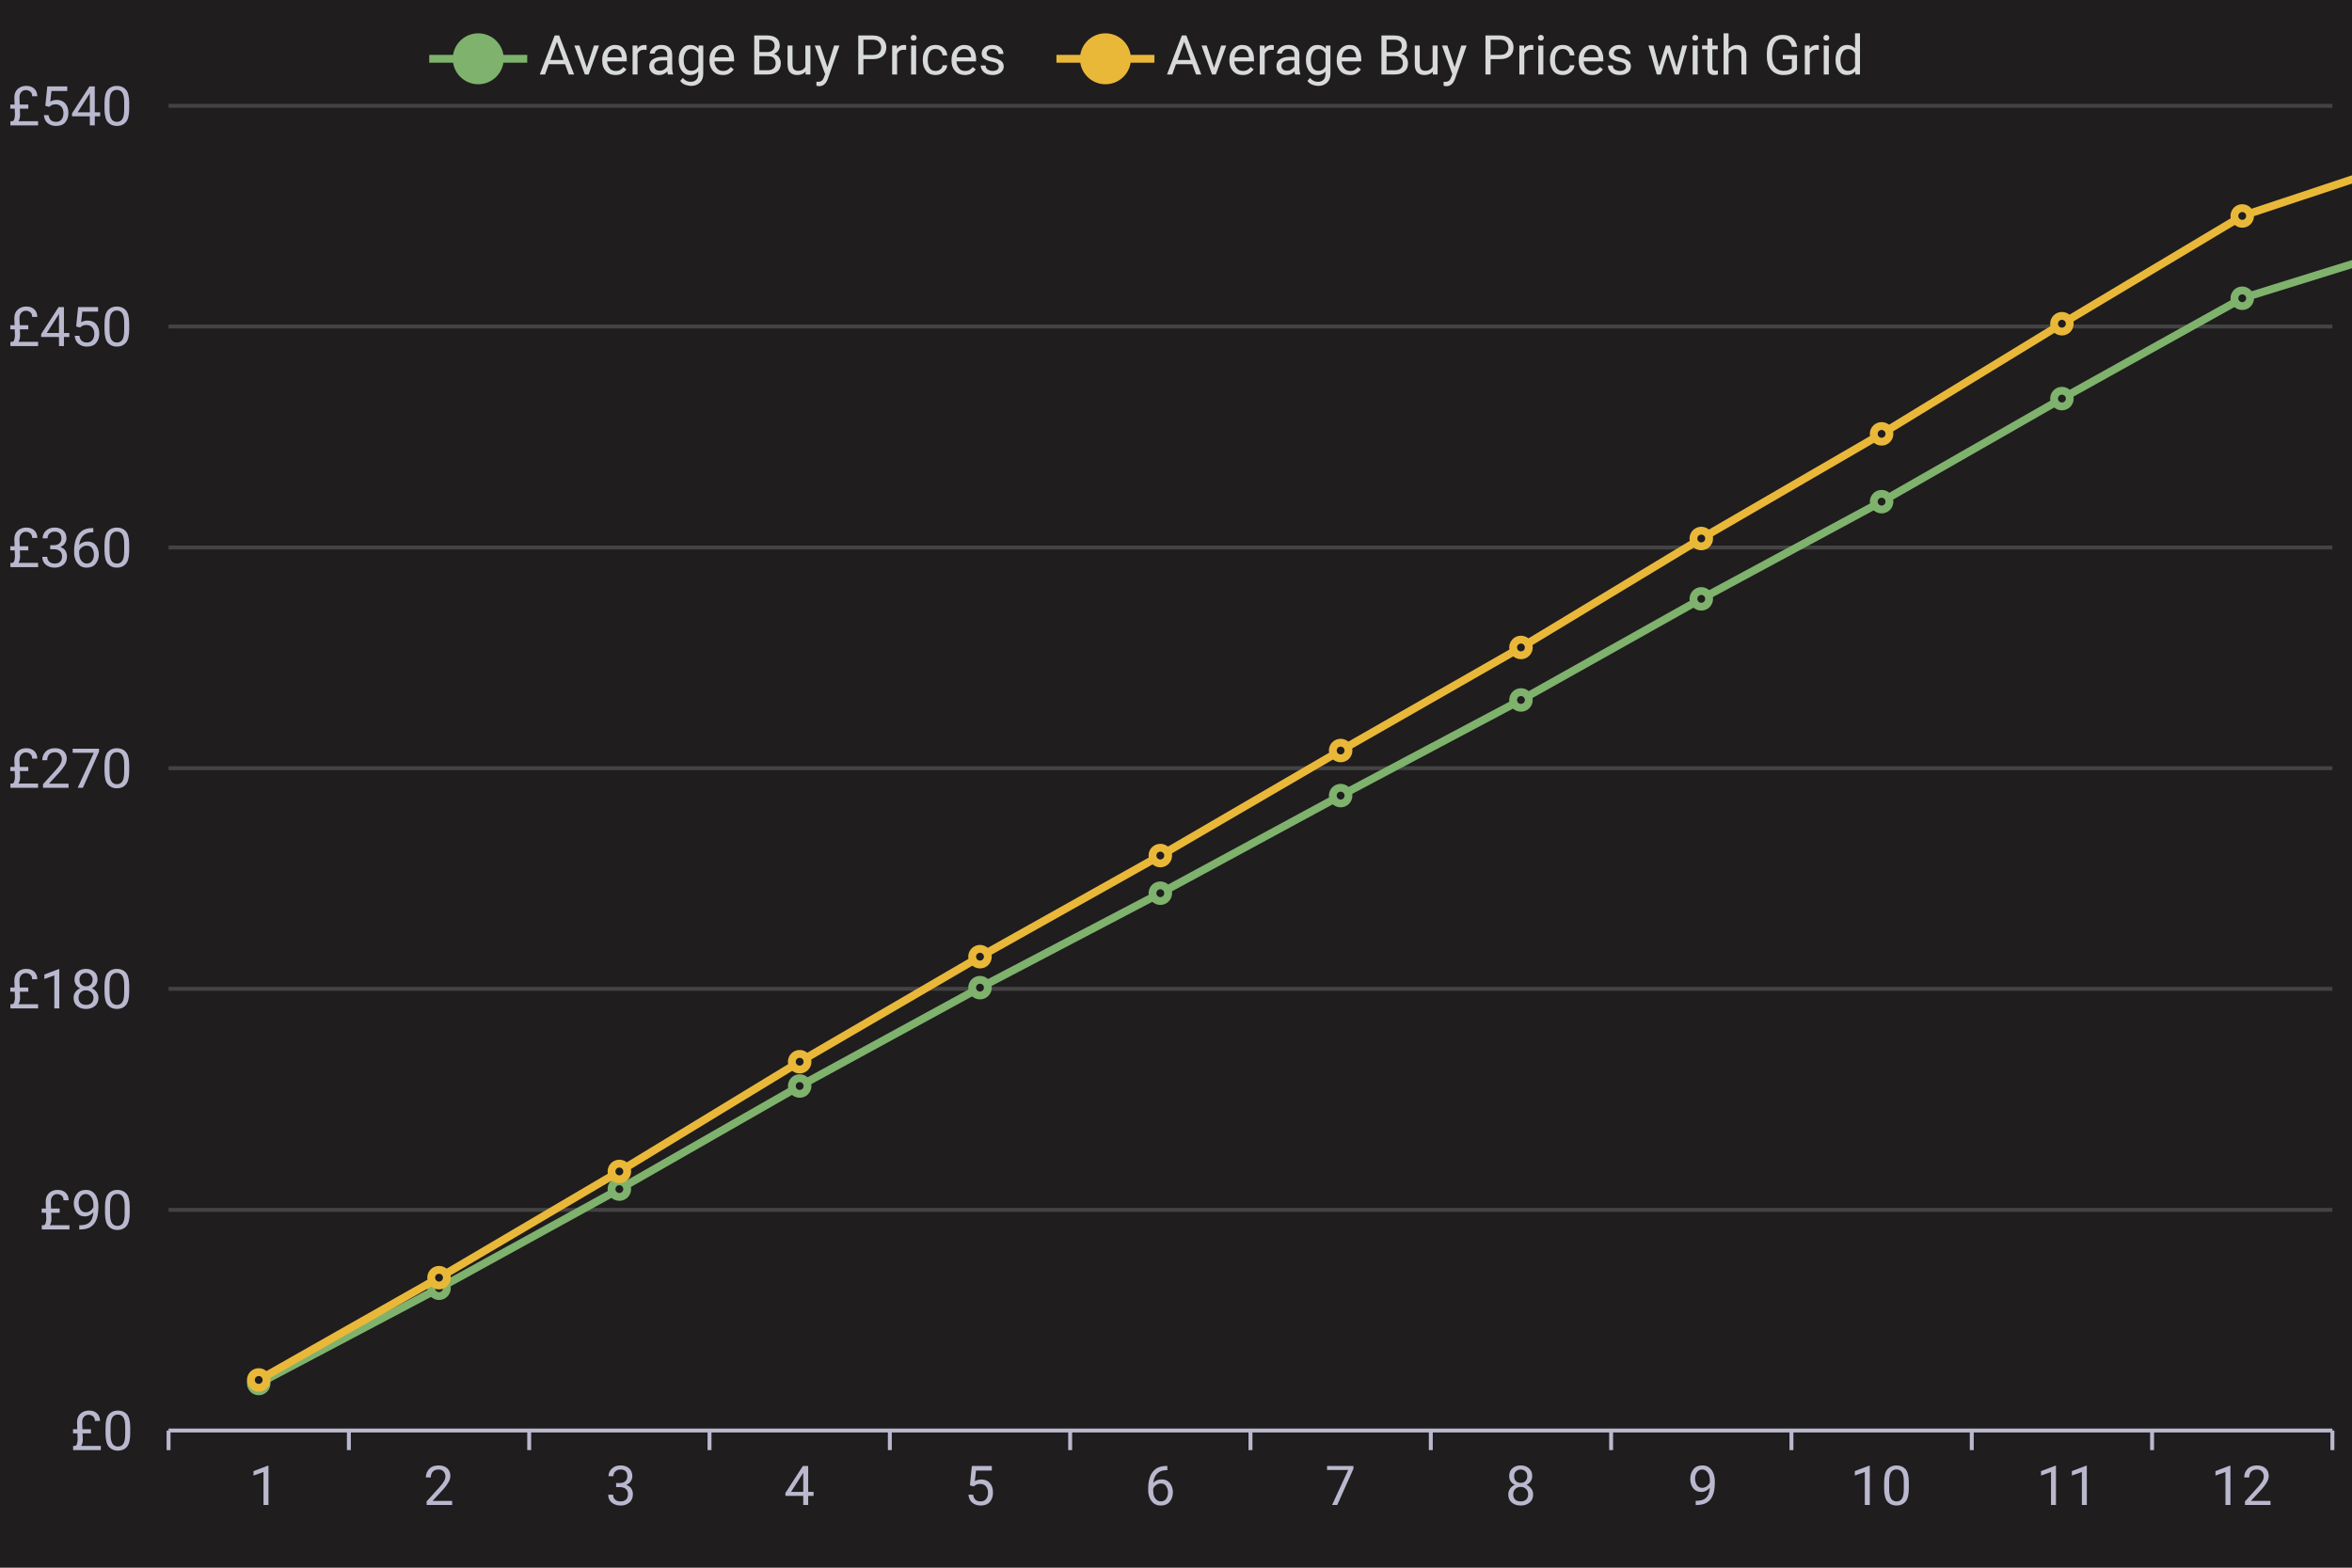
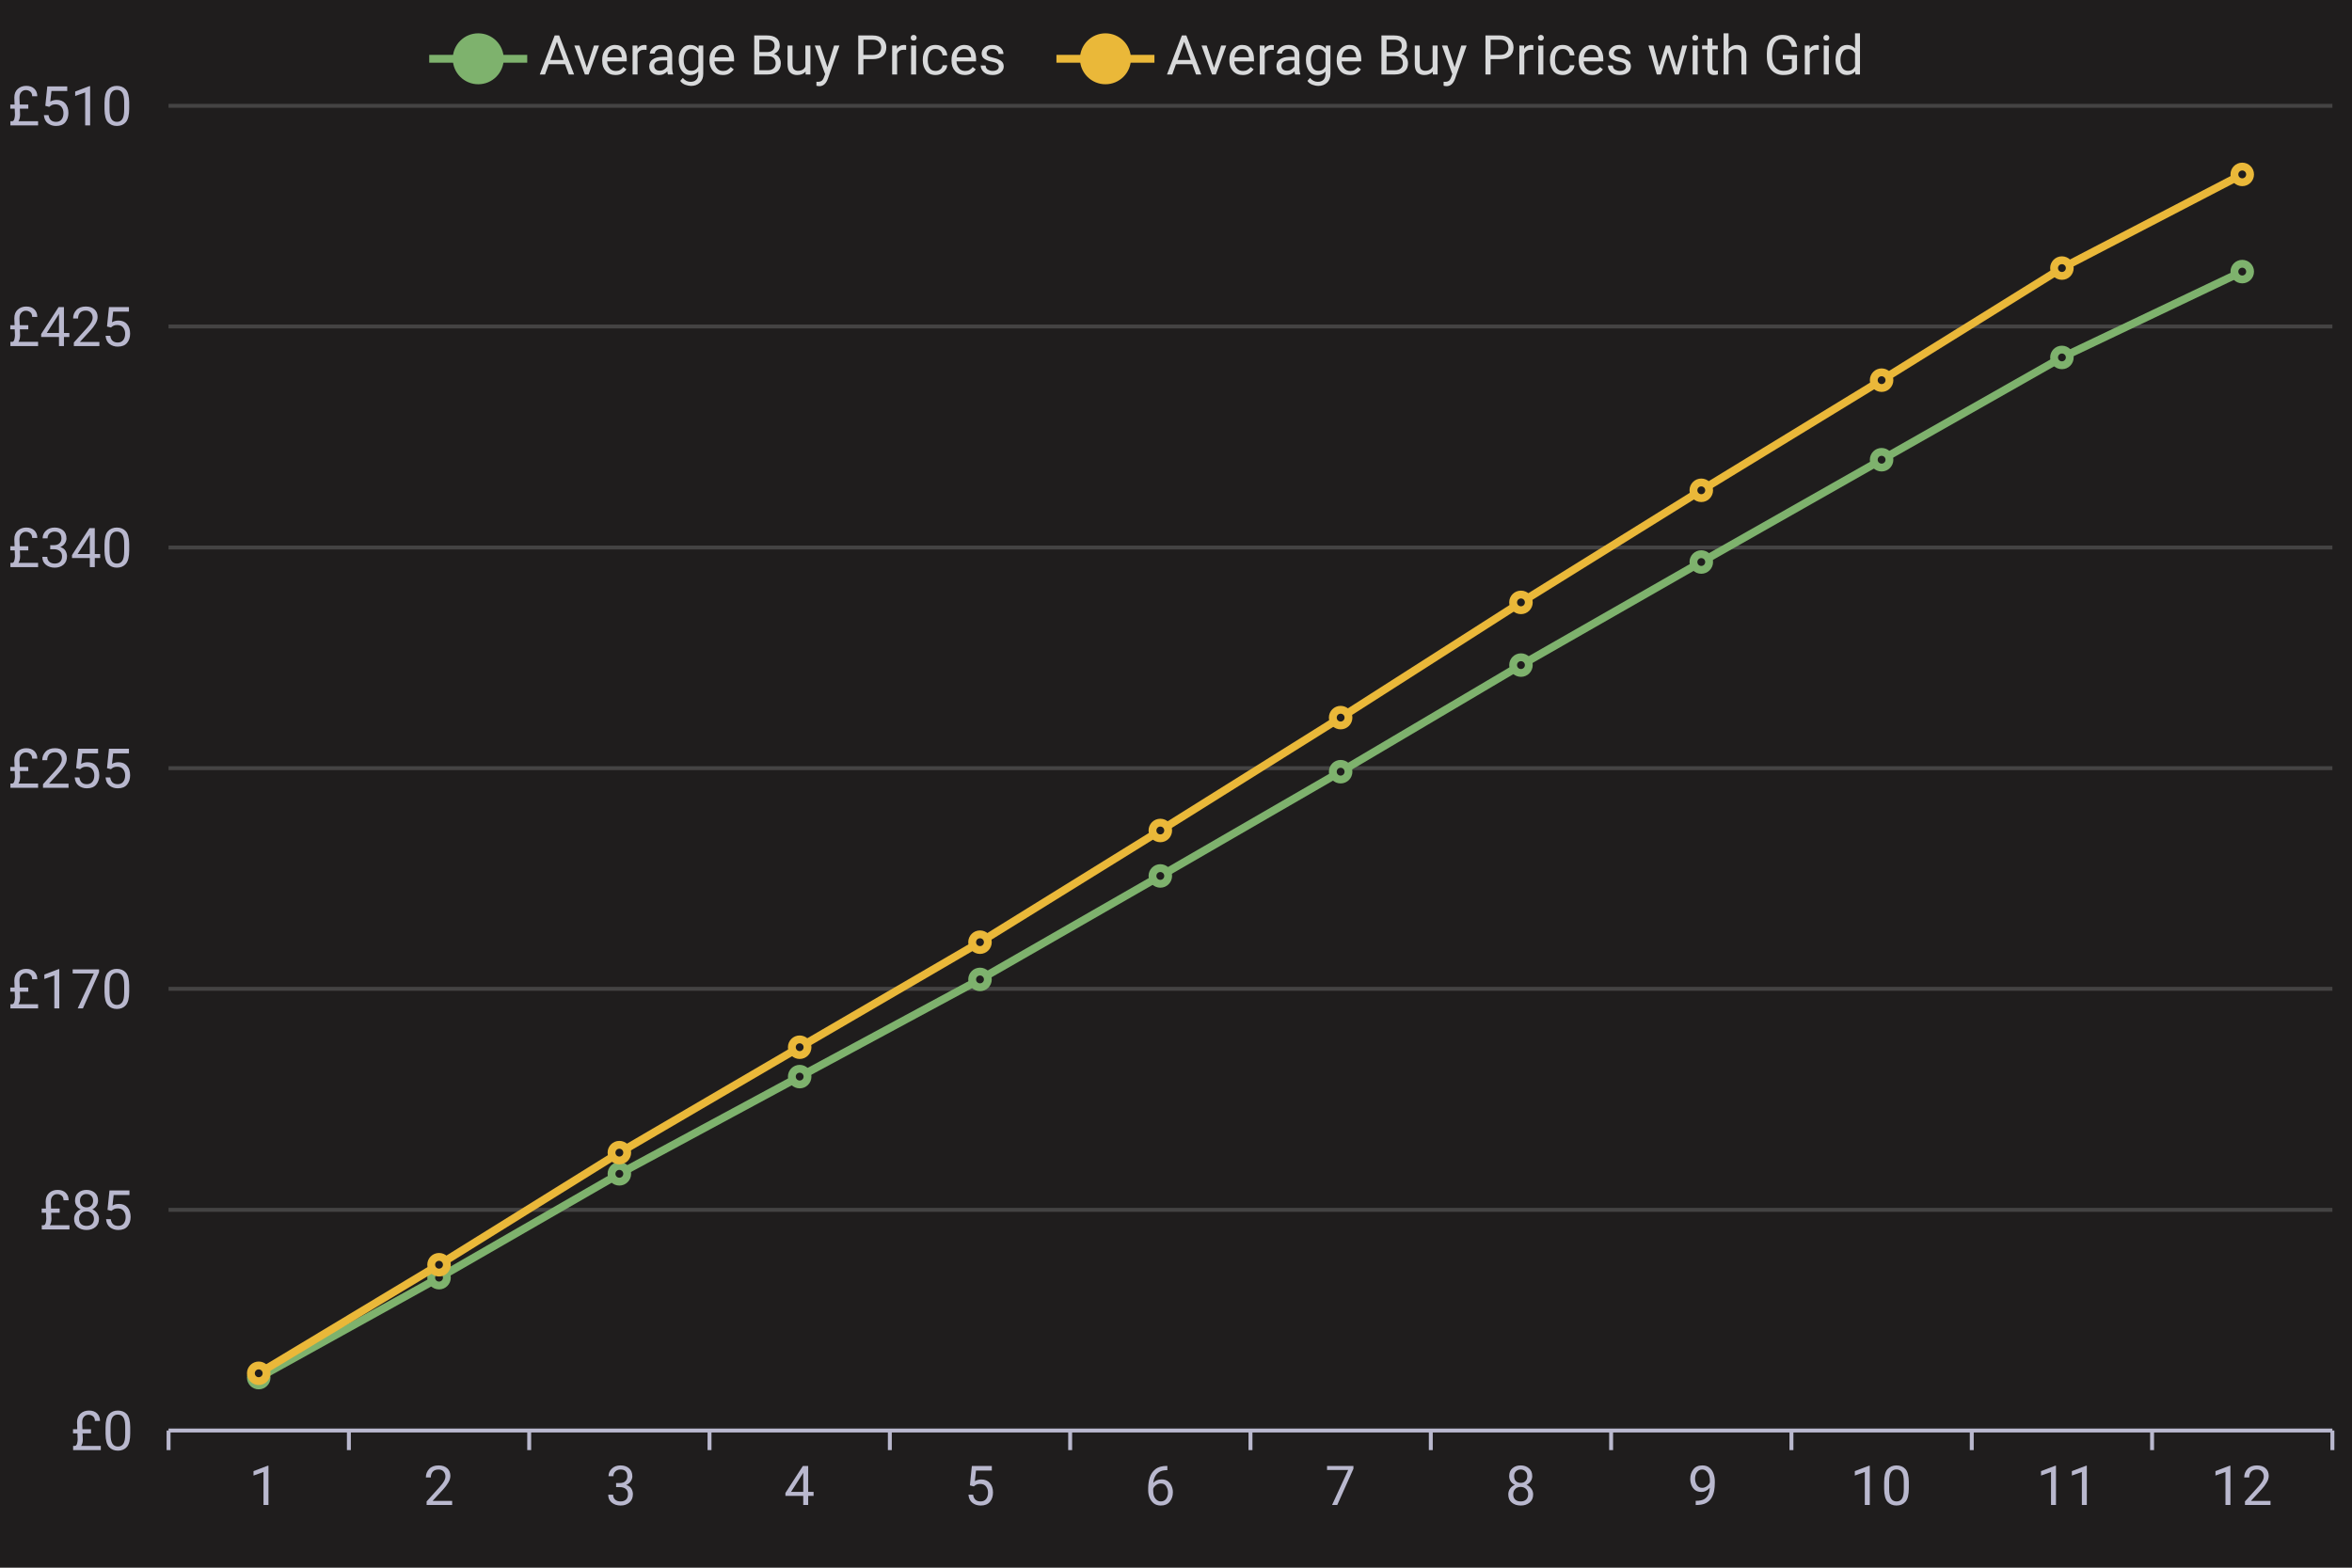
<svg xmlns="http://www.w3.org/2000/svg" width="600" height="400" viewBox="0 0 600 400">
  <rect x="0" y="0" width="600" height="400" fill="#1F1D1D" />
  <g>
    <line stroke-width="2" x1="109.5" y1="15" x2="134.5" y2="15" stroke="#7EB26D" />
    <circle cx="122" cy="15" r="5.5" stroke-width="2" stroke="#7EB26D" fill="#7EB26D" />
    <text font-size="14" x="137.5" y="19" font-family="Roboto" fill="#D8D9DA">
Average Buy Prices
</text>
  </g>
  <g>
    <line stroke-width="2" x1="269.5" y1="15" x2="294.5" y2="15" stroke="#EAB839" />
    <circle cx="282" cy="15" r="5.5" stroke-width="2" stroke="#EAB839" fill="#EAB839" />
    <text font-size="14" x="297.5" y="19" font-family="Roboto" fill="#D8D9DA">
Average Buy Prices with Grid
</text>
  </g>
  <g stroke="#444343">
    <line stroke-width="1" x1="43" y1="27" x2="595" y2="27" />
    <line stroke-width="1" x1="43" y1="83.3" x2="595" y2="83.3" />
    <line stroke-width="1" x1="43" y1="139.7" x2="595" y2="139.7" />
    <line stroke-width="1" x1="43" y1="196" x2="595" y2="196" />
    <line stroke-width="1" x1="43" y1="252.3" x2="595" y2="252.3" />
    <line stroke-width="1" x1="43" y1="308.7" x2="595" y2="308.7" />
  </g>
  <g>
    <text font-size="14" x="2" y="32" font-family="Roboto" fill="#B9B8CE">
- £540
+ £510
</text>
    <text font-size="14" x="2" y="88.3" font-family="Roboto" fill="#B9B8CE">
- £450
+ £425
</text>
    <text font-size="14" x="2" y="144.7" font-family="Roboto" fill="#B9B8CE">
- £360
+ £340
</text>
    <text font-size="14" x="2" y="201" font-family="Roboto" fill="#B9B8CE">
- £270
+ £255
</text>
    <text font-size="14" x="2" y="257.3" font-family="Roboto" fill="#B9B8CE">
- £180
+ £170
</text>
    <text font-size="14" x="10" y="313.7" font-family="Roboto" fill="#B9B8CE">
- £90
+ £85
</text>
    <text font-size="14" x="18" y="370" font-family="Roboto" fill="#B9B8CE">
£0
</text>
  </g>
  <g>
    <g stroke="#B9B8CE">
      <line stroke-width="1" x1="43" y1="365" x2="595" y2="365" />
      <line stroke-width="1" x1="43" y1="365" x2="43" y2="370" />
      <line stroke-width="1" x1="89" y1="365" x2="89" y2="370" />
      <line stroke-width="1" x1="135" y1="365" x2="135" y2="370" />
      <line stroke-width="1" x1="181" y1="365" x2="181" y2="370" />
      <line stroke-width="1" x1="227" y1="365" x2="227" y2="370" />
      <line stroke-width="1" x1="273" y1="365" x2="273" y2="370" />
      <line stroke-width="1" x1="319" y1="365" x2="319" y2="370" />
      <line stroke-width="1" x1="365" y1="365" x2="365" y2="370" />
      <line stroke-width="1" x1="411" y1="365" x2="411" y2="370" />
      <line stroke-width="1" x1="457" y1="365" x2="457" y2="370" />
      <line stroke-width="1" x1="503" y1="365" x2="503" y2="370" />
      <line stroke-width="1" x1="549" y1="365" x2="549" y2="370" />
      <line stroke-width="1" x1="595" y1="365" x2="595" y2="370" />
    </g>
    <text font-size="14" x="63.5" y="384" font-family="Roboto" fill="#B9B8CE">
1
</text>
    <text font-size="14" x="108" y="384" font-family="Roboto" fill="#B9B8CE">
2
</text>
    <text font-size="14" x="154.5" y="384" font-family="Roboto" fill="#B9B8CE">
3
</text>
    <text font-size="14" x="200" y="384" font-family="Roboto" fill="#B9B8CE">
4
</text>
    <text font-size="14" x="246" y="384" font-family="Roboto" fill="#B9B8CE">
5
</text>
    <text font-size="14" x="292" y="384" font-family="Roboto" fill="#B9B8CE">
6
</text>
    <text font-size="14" x="338" y="384" font-family="Roboto" fill="#B9B8CE">
7
</text>
    <text font-size="14" x="384" y="384" font-family="Roboto" fill="#B9B8CE">
8
</text>
    <text font-size="14" x="430.5" y="384" font-family="Roboto" fill="#B9B8CE">
9
</text>
    <text font-size="14" x="472" y="384" font-family="Roboto" fill="#B9B8CE">
10
</text>
    <text font-size="14" x="519.5" y="384" font-family="Roboto" fill="#B9B8CE">
11
</text>
    <text font-size="14" x="564" y="384" font-family="Roboto" fill="#B9B8CE">
12
</text>
  </g>
  <g>
-     <path d="M 66 353 L 112 328.7 L 158 303.4 L 204 277.1 L 250 252 L 296 227.9 L 342 203 L 388 178.6 L 434 152.8 L 480 128 L 526 101.7 L 572 76.1 L 618 61.8" stroke-width="2" fill="none" stroke="#7EB26D" />
-     <circle cx="66" cy="353" r="2" stroke-width="2" stroke="#7EB26D" fill="#1F1D1D" />
-     <circle cx="112" cy="328.7" r="2" stroke-width="2" stroke="#7EB26D" fill="#1F1D1D" />
-     <circle cx="158" cy="303.4" r="2" stroke-width="2" stroke="#7EB26D" fill="#1F1D1D" />
-     <circle cx="204" cy="277.1" r="2" stroke-width="2" stroke="#7EB26D" fill="#1F1D1D" />
-     <circle cx="250" cy="252" r="2" stroke-width="2" stroke="#7EB26D" fill="#1F1D1D" />
-     <circle cx="296" cy="227.9" r="2" stroke-width="2" stroke="#7EB26D" fill="#1F1D1D" />
-     <circle cx="342" cy="203" r="2" stroke-width="2" stroke="#7EB26D" fill="#1F1D1D" />
-     <circle cx="388" cy="178.6" r="2" stroke-width="2" stroke="#7EB26D" fill="#1F1D1D" />
-     <circle cx="434" cy="152.8" r="2" stroke-width="2" stroke="#7EB26D" fill="#1F1D1D" />
-     <circle cx="480" cy="128" r="2" stroke-width="2" stroke="#7EB26D" fill="#1F1D1D" />
-     <circle cx="526" cy="101.7" r="2" stroke-width="2" stroke="#7EB26D" fill="#1F1D1D" />
-     <circle cx="572" cy="76.1" r="2" stroke-width="2" stroke="#7EB26D" fill="#1F1D1D" />
-     <circle cx="618" cy="61.8" r="2" stroke-width="2" stroke="#7EB26D" fill="#1F1D1D" />
+     <path d="M 66 351.5 L 112 326 L 158 299.5 L 204 274.7 L 250 249.9 L 296 223.5 L 342 196.9 L 388 169.7 L 434 143.4 L 480 117.3 L 526 91.2 L 572 69.3" stroke-width="2" fill="none" stroke="#7EB26D" />
+     <circle cx="66" cy="351.5" r="2" stroke-width="2" stroke="#7EB26D" fill="#1F1D1D" />
+     <circle cx="112" cy="326" r="2" stroke-width="2" stroke="#7EB26D" fill="#1F1D1D" />
+     <circle cx="158" cy="299.5" r="2" stroke-width="2" stroke="#7EB26D" fill="#1F1D1D" />
+     <circle cx="204" cy="274.7" r="2" stroke-width="2" stroke="#7EB26D" fill="#1F1D1D" />
+     <circle cx="250" cy="249.9" r="2" stroke-width="2" stroke="#7EB26D" fill="#1F1D1D" />
+     <circle cx="296" cy="223.5" r="2" stroke-width="2" stroke="#7EB26D" fill="#1F1D1D" />
+     <circle cx="342" cy="196.9" r="2" stroke-width="2" stroke="#7EB26D" fill="#1F1D1D" />
+     <circle cx="388" cy="169.7" r="2" stroke-width="2" stroke="#7EB26D" fill="#1F1D1D" />
+     <circle cx="434" cy="143.4" r="2" stroke-width="2" stroke="#7EB26D" fill="#1F1D1D" />
+     <circle cx="480" cy="117.3" r="2" stroke-width="2" stroke="#7EB26D" fill="#1F1D1D" />
+     <circle cx="526" cy="91.2" r="2" stroke-width="2" stroke="#7EB26D" fill="#1F1D1D" />
+     <circle cx="572" cy="69.3" r="2" stroke-width="2" stroke="#7EB26D" fill="#1F1D1D" />
  </g>
  <g>
-     <path d="M 66 352.1 L 112 326 L 158 298.9 L 204 270.9 L 250 244.1 L 296 218.3 L 342 191.5 L 388 165.2 L 434 137.4 L 480 110.7 L 526 82.6 L 572 55.1 L 618 39.8" stroke-width="2" fill="none" stroke="#EAB839" />
-     <circle cx="66" cy="352.1" r="2" stroke-width="2" stroke="#EAB839" fill="#1F1D1D" />
-     <circle cx="112" cy="326" r="2" stroke-width="2" stroke="#EAB839" fill="#1F1D1D" />
-     <circle cx="158" cy="298.9" r="2" stroke-width="2" stroke="#EAB839" fill="#1F1D1D" />
-     <circle cx="204" cy="270.9" r="2" stroke-width="2" stroke="#EAB839" fill="#1F1D1D" />
-     <circle cx="250" cy="244.1" r="2" stroke-width="2" stroke="#EAB839" fill="#1F1D1D" />
-     <circle cx="296" cy="218.3" r="2" stroke-width="2" stroke="#EAB839" fill="#1F1D1D" />
-     <circle cx="342" cy="191.5" r="2" stroke-width="2" stroke="#EAB839" fill="#1F1D1D" />
-     <circle cx="388" cy="165.2" r="2" stroke-width="2" stroke="#EAB839" fill="#1F1D1D" />
-     <circle cx="434" cy="137.4" r="2" stroke-width="2" stroke="#EAB839" fill="#1F1D1D" />
-     <circle cx="480" cy="110.7" r="2" stroke-width="2" stroke="#EAB839" fill="#1F1D1D" />
-     <circle cx="526" cy="82.6" r="2" stroke-width="2" stroke="#EAB839" fill="#1F1D1D" />
-     <circle cx="572" cy="55.1" r="2" stroke-width="2" stroke="#EAB839" fill="#1F1D1D" />
-     <circle cx="618" cy="39.8" r="2" stroke-width="2" stroke="#EAB839" fill="#1F1D1D" />
+     <path d="M 66 350.4 L 112 322.7 L 158 294.1 L 204 267.2 L 250 240.4 L 296 211.9 L 342 183.1 L 388 153.7 L 434 125.1 L 480 97 L 526 68.4 L 572 44.5" stroke-width="2" fill="none" stroke="#EAB839" />
+     <circle cx="66" cy="350.4" r="2" stroke-width="2" stroke="#EAB839" fill="#1F1D1D" />
+     <circle cx="112" cy="322.7" r="2" stroke-width="2" stroke="#EAB839" fill="#1F1D1D" />
+     <circle cx="158" cy="294.1" r="2" stroke-width="2" stroke="#EAB839" fill="#1F1D1D" />
+     <circle cx="204" cy="267.2" r="2" stroke-width="2" stroke="#EAB839" fill="#1F1D1D" />
+     <circle cx="250" cy="240.4" r="2" stroke-width="2" stroke="#EAB839" fill="#1F1D1D" />
+     <circle cx="296" cy="211.9" r="2" stroke-width="2" stroke="#EAB839" fill="#1F1D1D" />
+     <circle cx="342" cy="183.1" r="2" stroke-width="2" stroke="#EAB839" fill="#1F1D1D" />
+     <circle cx="388" cy="153.7" r="2" stroke-width="2" stroke="#EAB839" fill="#1F1D1D" />
+     <circle cx="434" cy="125.1" r="2" stroke-width="2" stroke="#EAB839" fill="#1F1D1D" />
+     <circle cx="480" cy="97" r="2" stroke-width="2" stroke="#EAB839" fill="#1F1D1D" />
+     <circle cx="526" cy="68.4" r="2" stroke-width="2" stroke="#EAB839" fill="#1F1D1D" />
+     <circle cx="572" cy="44.5" r="2" stroke-width="2" stroke="#EAB839" fill="#1F1D1D" />
  </g>
</svg>
